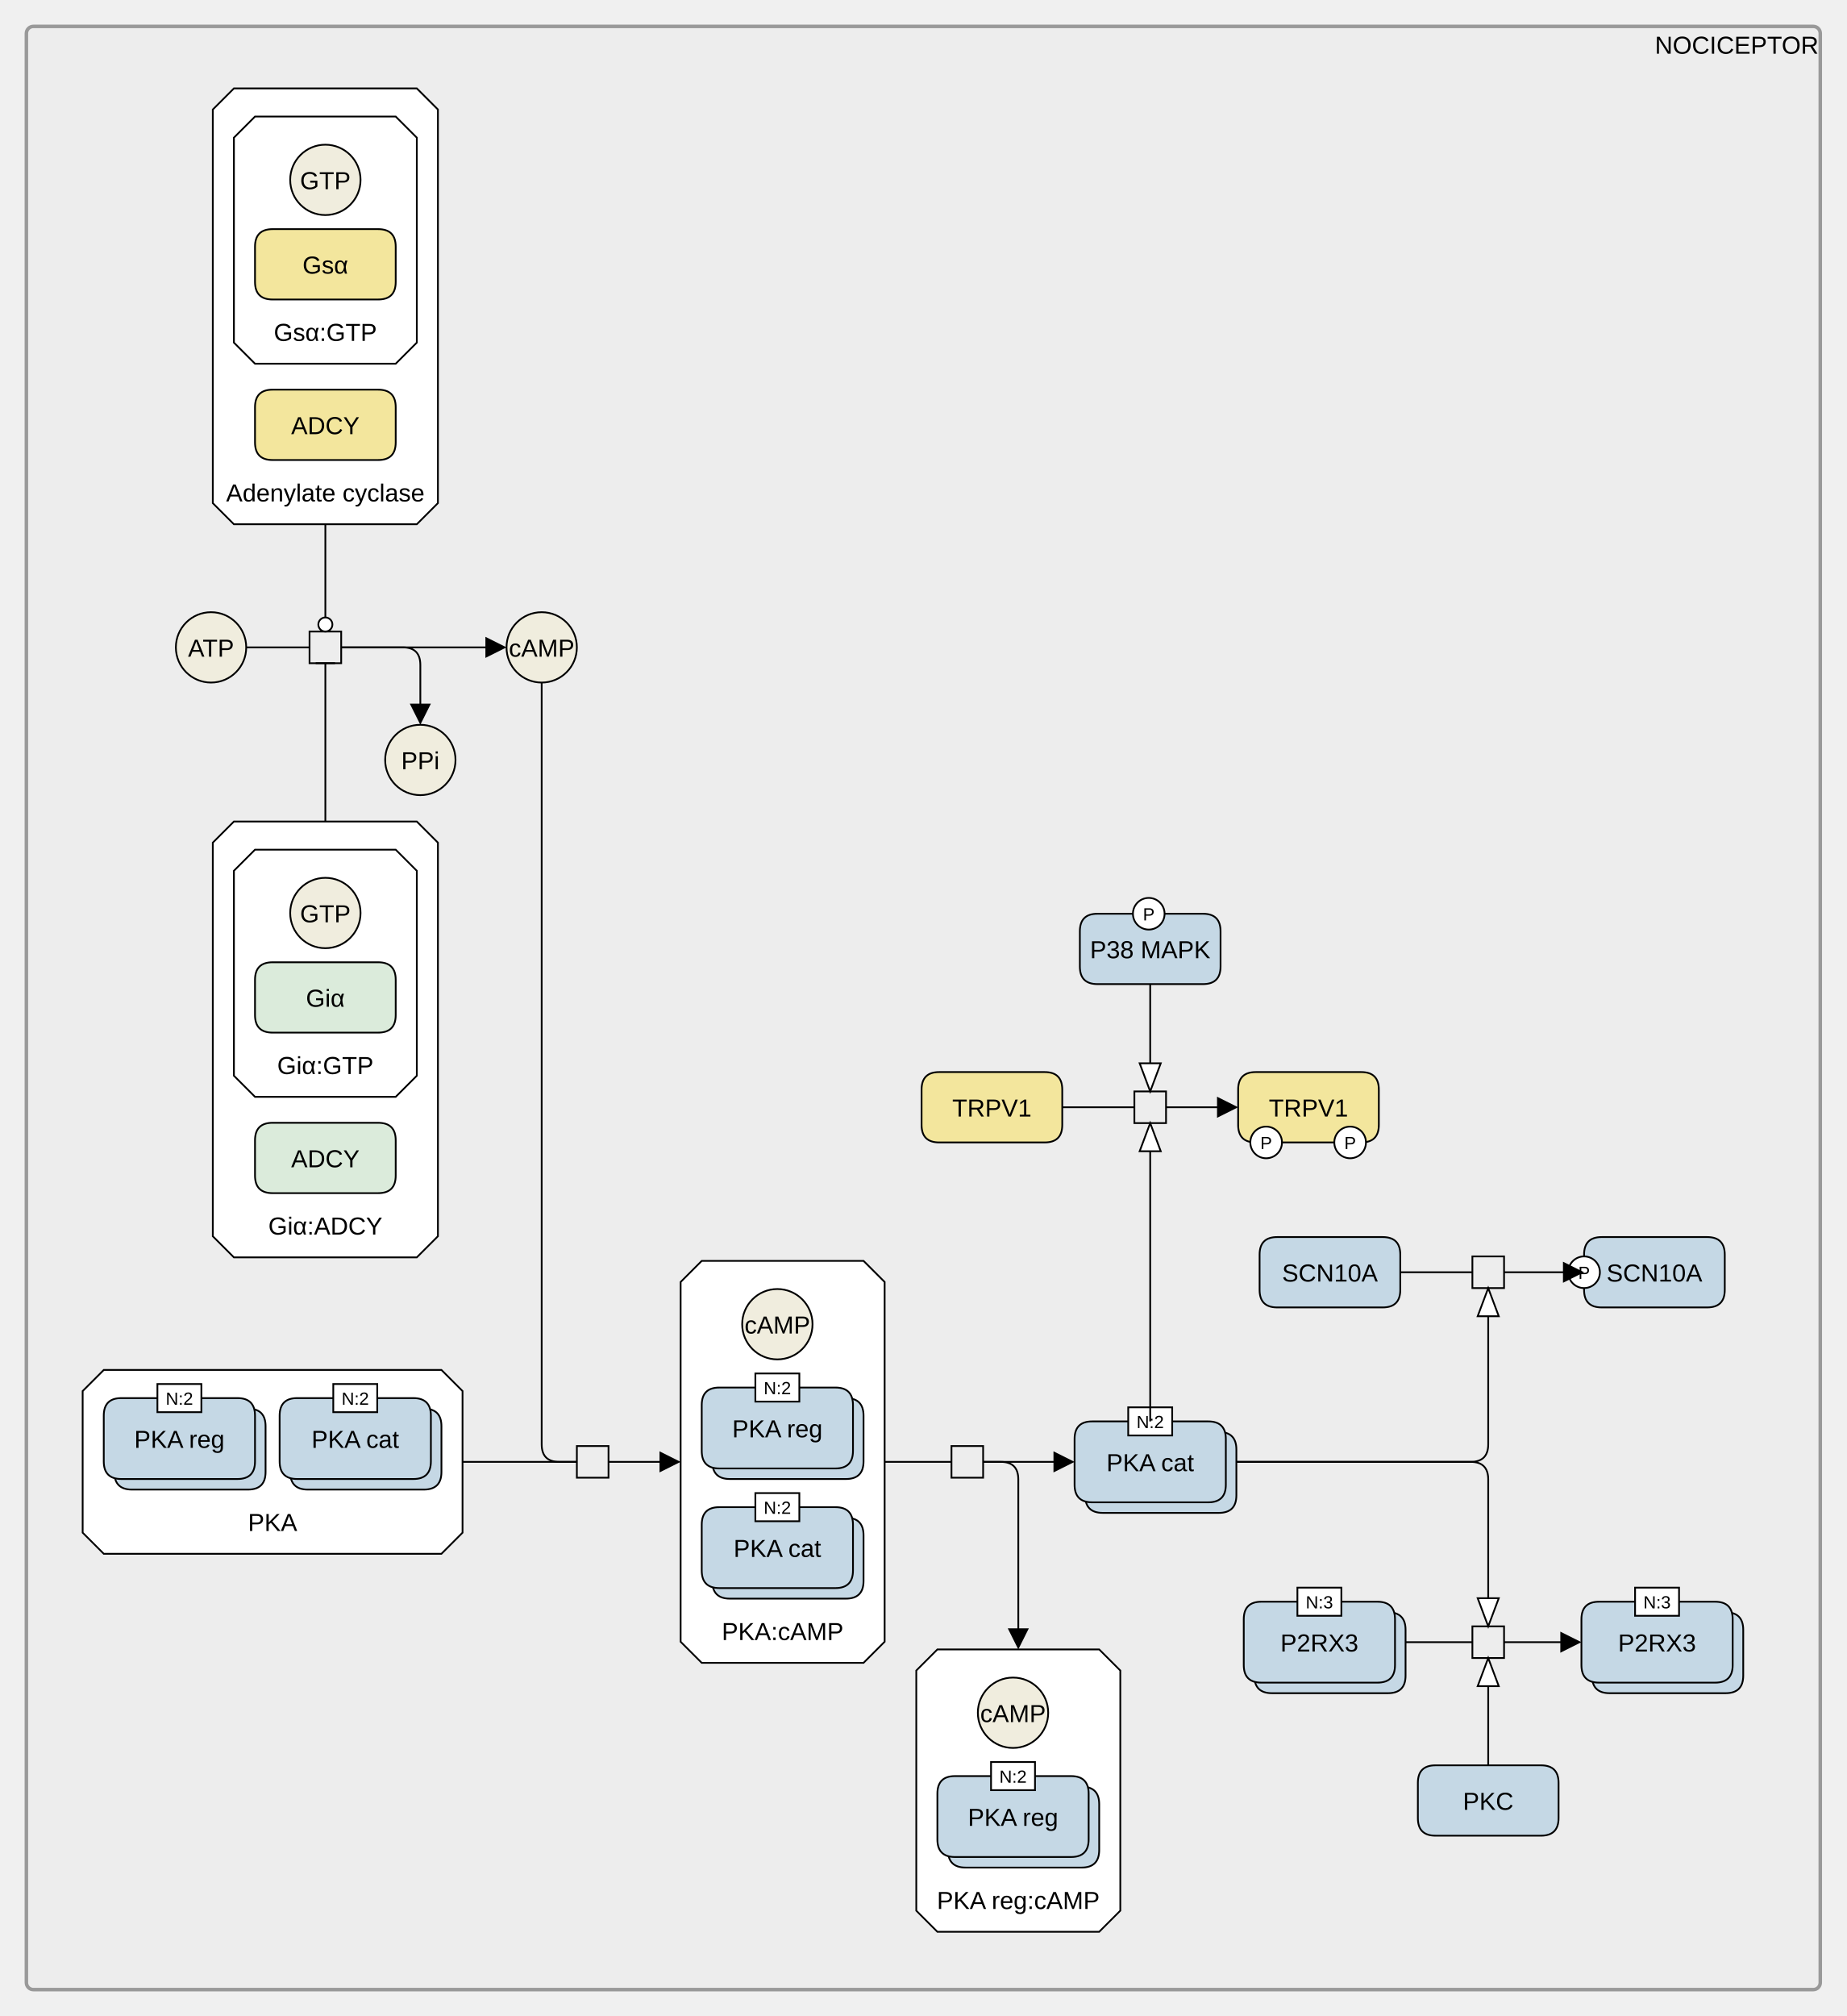
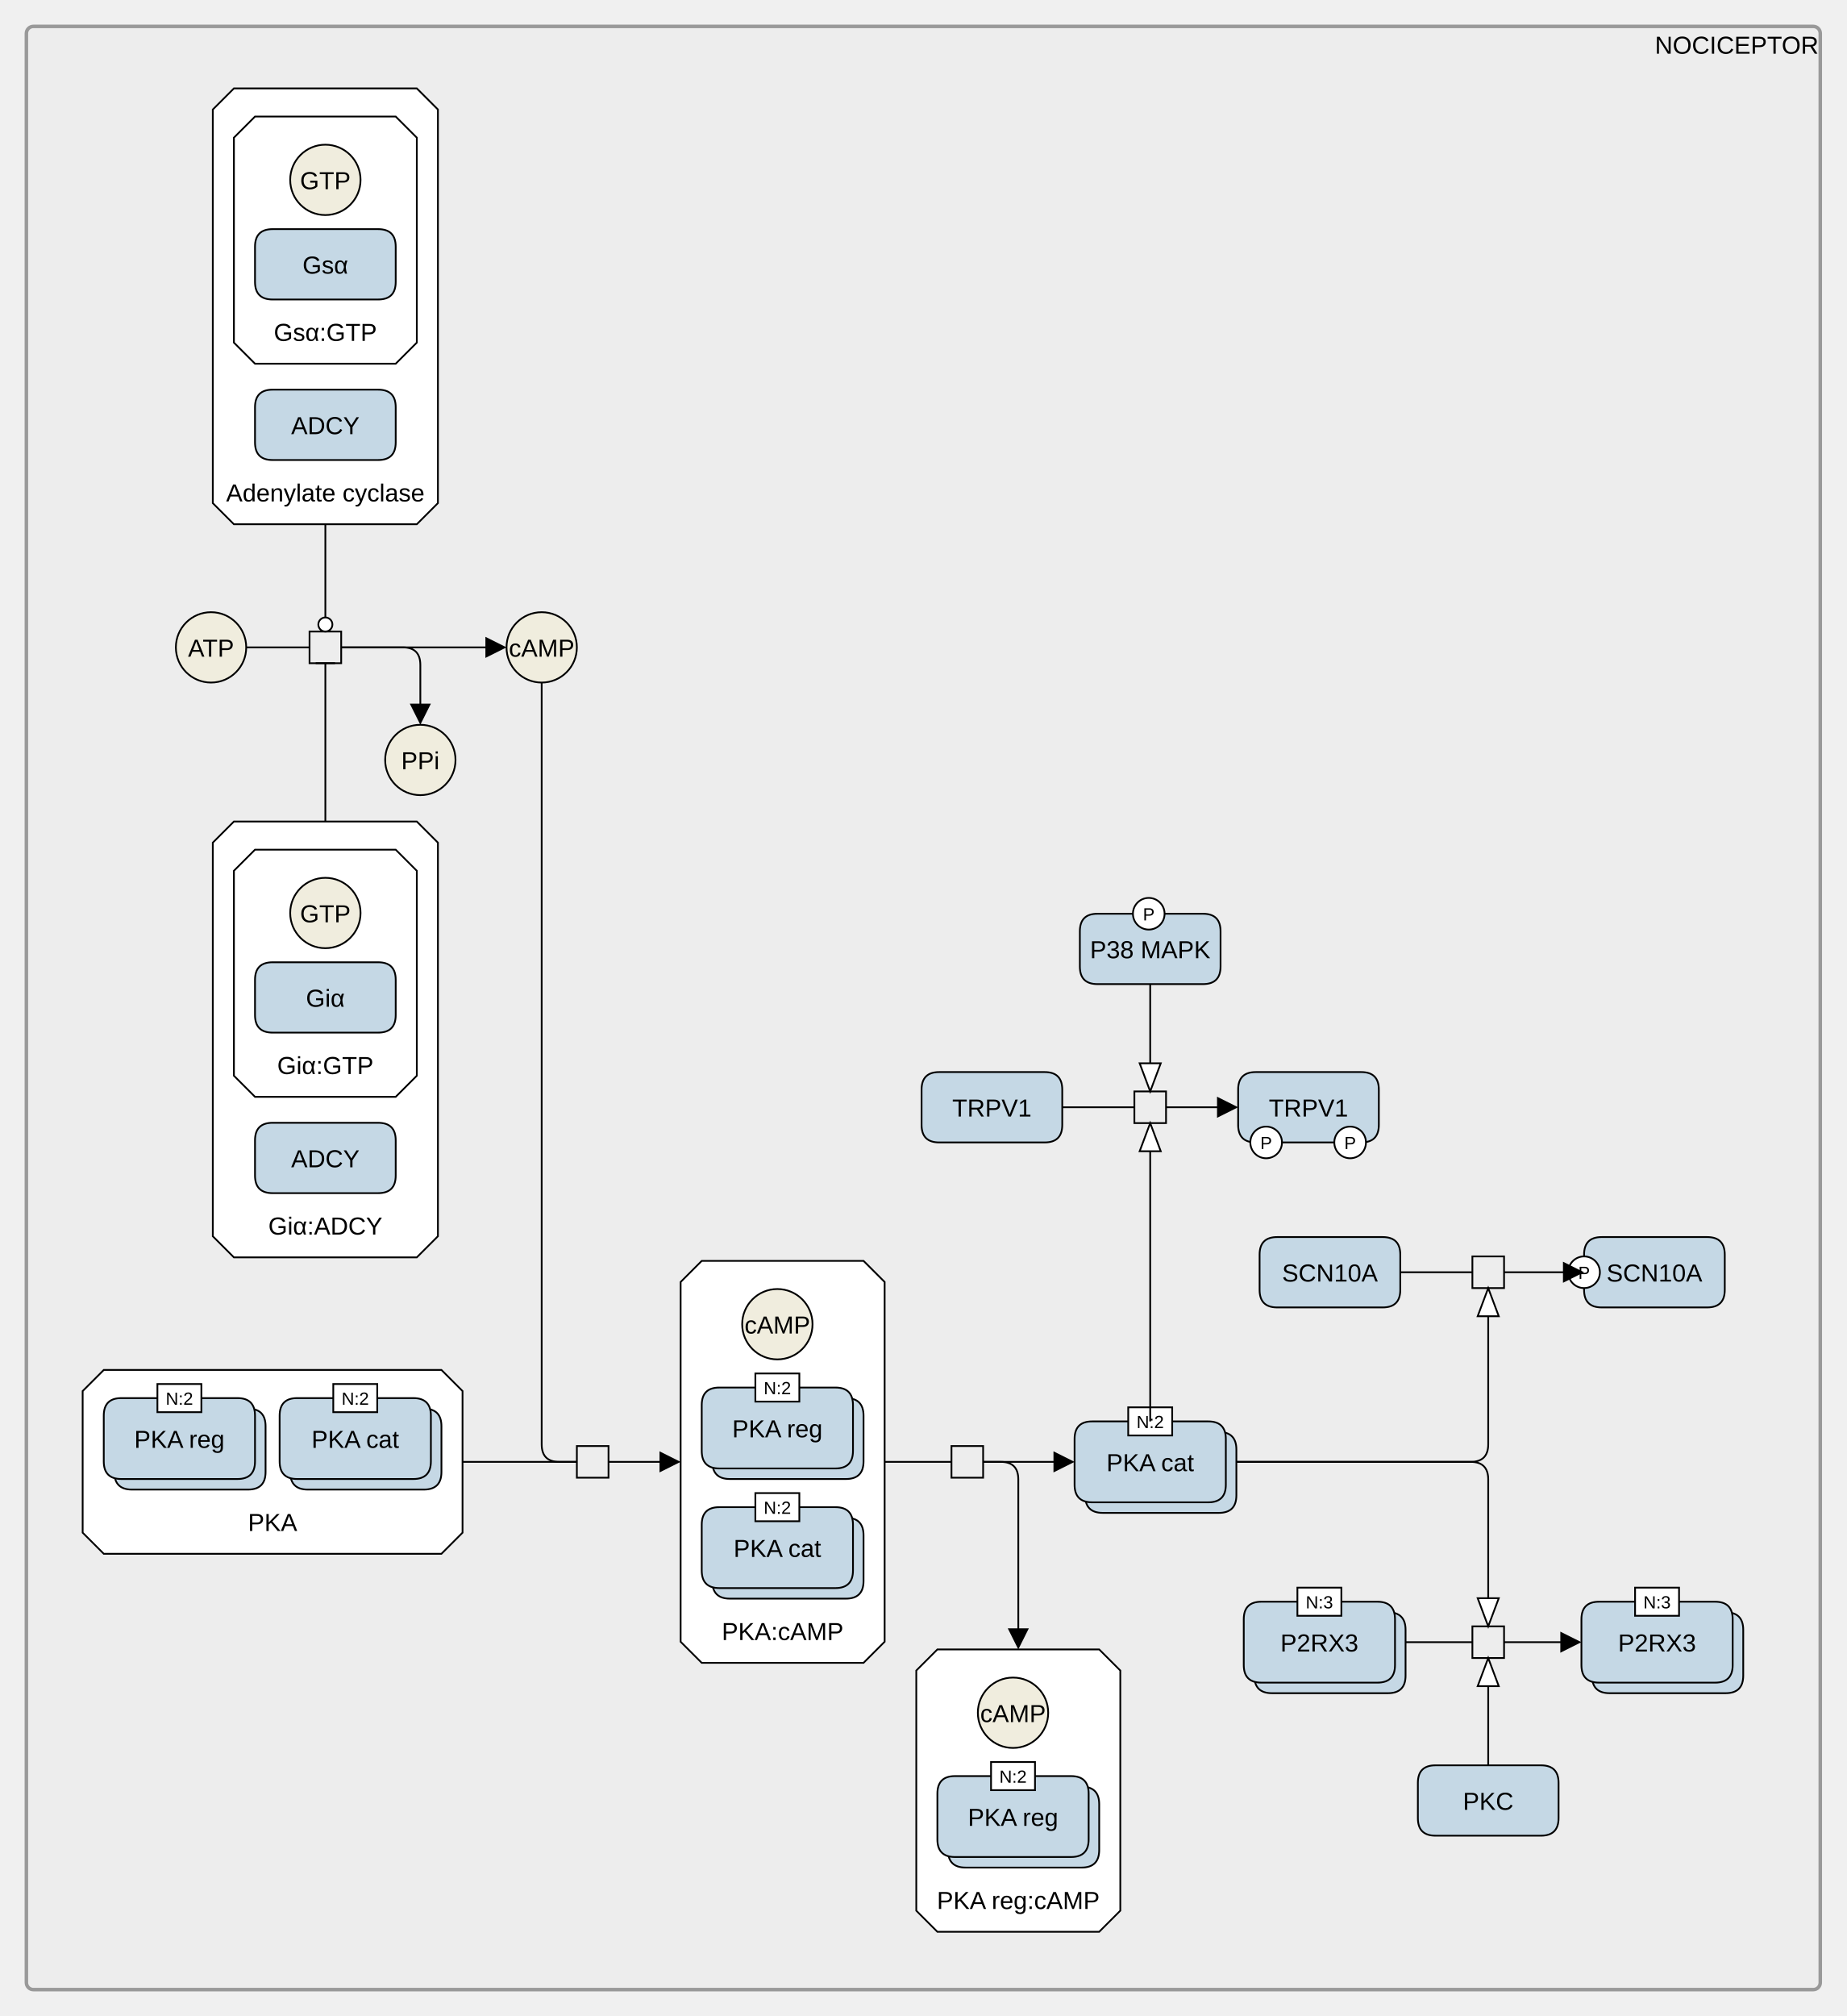
<svg xmlns="http://www.w3.org/2000/svg" width="1050" height="1146" viewBox="0 0 1050 1146" stroke-linecap="butt" stroke-miterlimit="10">
  <g transform="translate(-25,-25)">
    <path d="M40 44 C40 41.791 41.791 40 44 40 L1056 40 C1058.209 40 1060 41.791 1060 44 L1060 1152 C1060 1154.209 1058.209 1156 1056 1156 L44 1156 C41.791 1156 40 1154.209 40 1152 Z" fill="#999999" fill-opacity="0.031" stroke="none" />
    <path d="M40 44 C40 41.791 41.791 40 44 40 L1056 40 C1058.209 40 1060 41.791 1060 44 L1060 1152 C1060 1154.209 1058.209 1156 1056 1156 L44 1156 C41.791 1156 40 1154.209 40 1152 Z" fill="none" stroke="#999999" stroke-width="2" />
    <text x="1012.5" y="55.541" text-anchor="middle" font-family="'Dialog', Arial, Helvetica, sans-serif" font-size="14" fill="#000000" stroke="none" xml:space="preserve">NOCICEPTOR</text>
    <path d="M424 741.75 L516 741.75 L528 753.75 L528 958.25 L516 970.25 L424 970.25 L412 958.25 L412 753.75 Z" fill="#FFFFFF" stroke="none" />
    <path d="M424 741.75 L516 741.75 L528 753.75 L528 958.25 L516 970.25 L424 970.25 L412 958.25 L412 753.75 Z" fill="none" stroke="#000000" />
    <text x="470" y="957.291" text-anchor="middle" font-family="'Dialog', Arial, Helvetica, sans-serif" font-size="14" fill="#000000" stroke="none" xml:space="preserve">PKA:cAMP</text>
    <path d="M430 829.75 Q430 819.75 440 819.75 L506 819.75 Q516 819.75 516 829.75 L516 855.75 Q516 865.75 506 865.75 L440 865.75 Q430 865.75 430 855.75 Z" fill="#C5D8E5" stroke="none" />
    <path d="M430 829.75 Q430 819.75 440 819.75 L506 819.75 Q516 819.75 516 829.75 L516 855.75 Q516 865.75 506 865.75 L440 865.75 Q430 865.75 430 855.75 Z" fill="none" stroke="#000000" />
    <path d="M424 823.75 Q424 813.75 434 813.75 L500 813.75 Q510 813.75 510 823.75 L510 849.75 Q510 859.75 500 859.75 L434 859.75 Q424 859.75 424 849.75 Z" fill="#C5D8E5" stroke="none" />
    <path d="M424 823.75 Q424 813.75 434 813.75 L500 813.75 Q510 813.75 510 823.75 L510 849.75 Q510 859.75 500 859.75 L434 859.75 Q424 859.75 424 849.75 Z" fill="none" stroke="#000000" />
    <text x="467" y="842.041" text-anchor="middle" font-family="'Dialog', Arial, Helvetica, sans-serif" font-size="14" fill="#000000" stroke="none" xml:space="preserve">PKA reg</text>
    <path d="M454.5 805.75 L479.5 805.75 L479.5 821.75 L454.5 821.75 Z" fill="#FFFFFF" stroke="none" />
    <path d="M454.5 805.75 L479.5 805.75 L479.5 821.75 L454.5 821.75 Z" fill="none" stroke="#000000" />
    <text x="467" y="817.529" text-anchor="middle" font-family="'Dialog', Arial, Helvetica, sans-serif" font-size="10" fill="#000000" stroke="none" xml:space="preserve">N:2</text>
    <path d="M430 897.75 Q430 887.75 440 887.75 L506 887.75 Q516 887.75 516 897.75 L516 923.75 Q516 933.75 506 933.75 L440 933.75 Q430 933.75 430 923.75 Z" fill="#C5D8E5" stroke="none" />
    <path d="M430 897.75 Q430 887.75 440 887.75 L506 887.75 Q516 887.75 516 897.75 L516 923.75 Q516 933.75 506 933.75 L440 933.75 Q430 933.75 430 923.75 Z" fill="none" stroke="#000000" />
    <path d="M424 891.75 Q424 881.75 434 881.75 L500 881.75 Q510 881.75 510 891.75 L510 917.75 Q510 927.75 500 927.75 L434 927.75 Q424 927.75 424 917.75 Z" fill="#C5D8E5" stroke="none" />
    <path d="M424 891.75 Q424 881.75 434 881.75 L500 881.75 Q510 881.75 510 891.75 L510 917.75 Q510 927.75 500 927.75 L434 927.75 Q424 927.75 424 917.75 Z" fill="none" stroke="#000000" />
    <text x="467" y="910.041" text-anchor="middle" font-family="'Dialog', Arial, Helvetica, sans-serif" font-size="14" fill="#000000" stroke="none" xml:space="preserve">PKA cat</text>
    <path d="M454.5 873.75 L479.5 873.75 L479.5 889.75 L454.5 889.75 Z" fill="#FFFFFF" stroke="none" />
    <path d="M454.5 873.75 L479.5 873.75 L479.5 889.75 L454.5 889.75 Z" fill="none" stroke="#000000" />
    <text x="467" y="885.529" text-anchor="middle" font-family="'Dialog', Arial, Helvetica, sans-serif" font-size="10" fill="#000000" stroke="none" xml:space="preserve">N:2</text>
    <path d="M447 777.75 C447 766.704 455.954 757.75 467 757.75 L467 757.75 C478.046 757.75 487 766.704 487 777.75 L487 777.75 C487 788.796 478.046 797.75 467 797.75 L467 797.75 C455.954 797.75 447 788.796 447 777.75 Z" fill="#F0EDDE" stroke="none" />
    <path d="M447 777.75 C447 766.704 455.954 757.75 467 757.75 L467 757.75 C478.046 757.75 487 766.704 487 777.75 L487 777.75 C487 788.796 478.046 797.75 467 797.75 L467 797.75 C455.954 797.75 447 788.796 447 777.75 Z" fill="none" stroke="#000000" />
    <text x="467" y="783.041" text-anchor="middle" font-family="'Dialog', Arial, Helvetica, sans-serif" font-size="14" fill="#000000" stroke="none" xml:space="preserve">cAMP</text>
    <path d="M558 962.622 L650 962.622 L662 974.622 L662 1111.122 L650 1123.122 L558 1123.122 L546 1111.122 L546 974.622 Z" fill="#FFFFFF" stroke="none" />
    <path d="M558 962.622 L650 962.622 L662 974.622 L662 1111.122 L650 1123.122 L558 1123.122 L546 1111.122 L546 974.622 Z" fill="none" stroke="#000000" />
    <text x="604" y="1110.164" text-anchor="middle" font-family="'Dialog', Arial, Helvetica, sans-serif" font-size="14" fill="#000000" stroke="none" xml:space="preserve">PKA reg:cAMP</text>
    <path d="M581 998.622 C581 987.576 589.954 978.622 601 978.622 L601 978.622 C612.046 978.622 621 987.576 621 998.622 L621 998.622 C621 1009.668 612.046 1018.622 601 1018.622 L601 1018.622 C589.954 1018.622 581 1009.668 581 998.622 Z" fill="#F0EDDE" stroke="none" />
    <path d="M581 998.622 C581 987.576 589.954 978.622 601 978.622 L601 978.622 C612.046 978.622 621 987.576 621 998.622 L621 998.622 C621 1009.668 612.046 1018.622 601 1018.622 L601 1018.622 C589.954 1018.622 581 1009.668 581 998.622 Z" fill="none" stroke="#000000" />
    <text x="601" y="1003.914" text-anchor="middle" font-family="'Dialog', Arial, Helvetica, sans-serif" font-size="14" fill="#000000" stroke="none" xml:space="preserve">cAMP</text>
    <path d="M564 1050.622 Q564 1040.622 574 1040.622 L640 1040.622 Q650 1040.622 650 1050.622 L650 1076.622 Q650 1086.622 640 1086.622 L574 1086.622 Q564 1086.622 564 1076.622 Z" fill="#C5D8E5" stroke="none" />
    <path d="M564 1050.622 Q564 1040.622 574 1040.622 L640 1040.622 Q650 1040.622 650 1050.622 L650 1076.622 Q650 1086.622 640 1086.622 L574 1086.622 Q564 1086.622 564 1076.622 Z" fill="none" stroke="#000000" />
    <path d="M558 1044.622 Q558 1034.622 568 1034.622 L634 1034.622 Q644 1034.622 644 1044.622 L644 1070.622 Q644 1080.622 634 1080.622 L568 1080.622 Q558 1080.622 558 1070.622 Z" fill="#C5D8E5" stroke="none" />
    <path d="M558 1044.622 Q558 1034.622 568 1034.622 L634 1034.622 Q644 1034.622 644 1044.622 L644 1070.622 Q644 1080.622 634 1080.622 L568 1080.622 Q558 1080.622 558 1070.622 Z" fill="none" stroke="#000000" />
    <text x="601" y="1062.914" text-anchor="middle" font-family="'Dialog', Arial, Helvetica, sans-serif" font-size="14" fill="#000000" stroke="none" xml:space="preserve">PKA reg</text>
    <path d="M588.5 1026.622 L613.5 1026.622 L613.5 1042.622 L588.5 1042.622 Z" fill="#FFFFFF" stroke="none" />
    <path d="M588.5 1026.622 L613.5 1026.622 L613.5 1042.622 L588.5 1042.622 Z" fill="none" stroke="#000000" />
    <text x="601" y="1038.402" text-anchor="middle" font-family="'Dialog', Arial, Helvetica, sans-serif" font-size="10" fill="#000000" stroke="none" xml:space="preserve">N:2</text>
    <path d="M84 803.75 L276 803.75 L288 815.75 L288 896.25 L276 908.25 L84 908.25 L72 896.25 L72 815.75 Z" fill="#FFFFFF" stroke="none" />
    <path d="M84 803.75 L276 803.75 L288 815.75 L288 896.25 L276 908.25 L84 908.25 L72 896.25 L72 815.75 Z" fill="none" stroke="#000000" />
    <text x="180" y="895.291" text-anchor="middle" font-family="'Dialog', Arial, Helvetica, sans-serif" font-size="14" fill="#000000" stroke="none" xml:space="preserve">PKA</text>
    <path d="M90 835.75 Q90 825.75 100 825.75 L166 825.75 Q176 825.75 176 835.75 L176 861.75 Q176 871.75 166 871.75 L100 871.75 Q90 871.75 90 861.75 Z" fill="#C5D8E5" stroke="none" />
    <path d="M90 835.75 Q90 825.75 100 825.75 L166 825.75 Q176 825.75 176 835.75 L176 861.75 Q176 871.75 166 871.75 L100 871.75 Q90 871.75 90 861.75 Z" fill="none" stroke="#000000" />
    <path d="M84 829.75 Q84 819.75 94 819.75 L160 819.75 Q170 819.75 170 829.75 L170 855.75 Q170 865.75 160 865.75 L94 865.75 Q84 865.75 84 855.75 Z" fill="#C5D8E5" stroke="none" />
    <path d="M84 829.75 Q84 819.75 94 819.75 L160 819.75 Q170 819.75 170 829.75 L170 855.75 Q170 865.75 160 865.75 L94 865.75 Q84 865.75 84 855.75 Z" fill="none" stroke="#000000" />
    <text x="127" y="848.041" text-anchor="middle" font-family="'Dialog', Arial, Helvetica, sans-serif" font-size="14" fill="#000000" stroke="none" xml:space="preserve">PKA reg</text>
    <path d="M114.5 811.75 L139.5 811.75 L139.5 827.75 L114.5 827.75 Z" fill="#FFFFFF" stroke="none" />
    <path d="M114.5 811.75 L139.5 811.75 L139.5 827.75 L114.5 827.75 Z" fill="none" stroke="#000000" />
    <text x="127" y="823.529" text-anchor="middle" font-family="'Dialog', Arial, Helvetica, sans-serif" font-size="10" fill="#000000" stroke="none" xml:space="preserve">N:2</text>
    <path d="M190 835.75 Q190 825.75 200 825.75 L266 825.75 Q276 825.75 276 835.75 L276 861.75 Q276 871.75 266 871.75 L200 871.75 Q190 871.75 190 861.75 Z" fill="#C5D8E5" stroke="none" />
    <path d="M190 835.75 Q190 825.75 200 825.75 L266 825.75 Q276 825.75 276 835.75 L276 861.75 Q276 871.75 266 871.75 L200 871.75 Q190 871.75 190 861.75 Z" fill="none" stroke="#000000" />
    <path d="M184 829.75 Q184 819.75 194 819.75 L260 819.75 Q270 819.75 270 829.75 L270 855.75 Q270 865.75 260 865.75 L194 865.75 Q184 865.75 184 855.75 Z" fill="#C5D8E5" stroke="none" />
    <path d="M184 829.75 Q184 819.75 194 819.75 L260 819.75 Q270 819.75 270 829.75 L270 855.75 Q270 865.75 260 865.75 L194 865.75 Q184 865.75 184 855.75 Z" fill="none" stroke="#000000" />
    <text x="227" y="848.041" text-anchor="middle" font-family="'Dialog', Arial, Helvetica, sans-serif" font-size="14" fill="#000000" stroke="none" xml:space="preserve">PKA cat</text>
    <path d="M214.5 811.75 L239.5 811.75 L239.5 827.75 L214.5 827.75 Z" fill="#FFFFFF" stroke="none" />
    <path d="M214.5 811.75 L239.5 811.75 L239.5 827.75 L214.5 827.75 Z" fill="none" stroke="#000000" />
    <text x="227" y="823.529" text-anchor="middle" font-family="'Dialog', Arial, Helvetica, sans-serif" font-size="10" fill="#000000" stroke="none" xml:space="preserve">N:2</text>
    <path d="M158 75.25 L262 75.25 L274 87.25 L274 311 L262 323 L158 323 L146 311 L146 87.25 Z" fill="#FFFFFF" stroke="none" />
    <path d="M158 75.25 L262 75.25 L274 87.25 L274 311 L262 323 L158 323 L146 311 L146 87.25 Z" fill="none" stroke="#000000" />
    <text x="210" y="310.041" text-anchor="middle" font-family="'Dialog', Arial, Helvetica, sans-serif" font-size="14" fill="#000000" stroke="none" xml:space="preserve">Adenylate cyclase</text>
-     <path d="M170 256.5 Q170 246.5 180 246.5 L240 246.5 Q250 246.5 250 256.5 L250 276.5 Q250 286.5 240 286.5 L180 286.5 Q170 286.5 170 276.5 Z" fill="#F3E69D" stroke="none" />
+     <path d="M170 256.5 Q170 246.5 180 246.5 L240 246.5 Q250 246.5 250 256.5 L250 276.5 Q250 286.5 240 286.5 L180 286.5 Q170 286.5 170 276.5 Z" fill="#C5D8E5" stroke="none" />
    <path d="M170 256.5 Q170 246.5 180 246.5 L240 246.5 Q250 246.5 250 256.5 L250 276.5 Q250 286.5 240 286.5 L180 286.5 Q170 286.5 170 276.5 Z" fill="none" stroke="#000000" />
    <text x="210" y="271.791" text-anchor="middle" font-family="'Dialog', Arial, Helvetica, sans-serif" font-size="14" fill="#000000" stroke="none" xml:space="preserve">ADCY</text>
    <path d="M170 91.25 L250 91.25 L262 103.25 L262 219.75 L250 231.75 L170 231.75 L158 219.75 L158 103.25 Z" fill="#FFFFFF" stroke="none" />
    <path d="M170 91.25 L250 91.25 L262 103.25 L262 219.75 L250 231.75 L170 231.75 L158 219.75 L158 103.25 Z" fill="none" stroke="#000000" />
    <text x="210" y="218.791" text-anchor="middle" font-family="'Dialog', Arial, Helvetica, sans-serif" font-size="14" fill="#000000" stroke="none" xml:space="preserve">Gsα:GTP</text>
-     <path d="M170 165.25 Q170 155.25 180 155.25 L240 155.25 Q250 155.25 250 165.25 L250 185.25 Q250 195.25 240 195.25 L180 195.25 Q170 195.25 170 185.25 Z" fill="#F3E69D" stroke="none" />
+     <path d="M170 165.25 Q170 155.25 180 155.25 L240 155.25 Q250 155.25 250 165.25 L250 185.25 Q250 195.25 240 195.25 L180 195.25 Q170 195.25 170 185.25 Z" fill="#C5D8E5" stroke="none" />
    <path d="M170 165.25 Q170 155.25 180 155.25 L240 155.25 Q250 155.25 250 165.25 L250 185.25 Q250 195.25 240 195.25 L180 195.25 Q170 195.25 170 185.25 Z" fill="none" stroke="#000000" />
    <text x="210" y="180.541" text-anchor="middle" font-family="'Dialog', Arial, Helvetica, sans-serif" font-size="14" fill="#000000" stroke="none" xml:space="preserve">Gsα</text>
    <path d="M190 127.25 C190 116.204 198.954 107.25 210 107.25 L210 107.25 C221.046 107.25 230 116.204 230 127.25 L230 127.25 C230 138.296 221.046 147.25 210 147.25 L210 147.25 C198.954 147.25 190 138.296 190 127.25 Z" fill="#F0EDDE" stroke="none" />
    <path d="M190 127.25 C190 116.204 198.954 107.25 210 107.25 L210 107.25 C221.046 107.25 230 116.204 230 127.25 L230 127.25 C230 138.296 221.046 147.25 210 147.25 L210 147.25 C198.954 147.25 190 138.296 190 127.25 Z" fill="none" stroke="#000000" />
    <text x="210" y="132.541" text-anchor="middle" font-family="'Dialog', Arial, Helvetica, sans-serif" font-size="14" fill="#000000" stroke="none" xml:space="preserve">GTP</text>
    <path d="M158 492 L262 492 L274 504 L274 727.75 L262 739.75 L158 739.75 L146 727.75 L146 504 Z" fill="#FFFFFF" stroke="none" />
    <path d="M158 492 L262 492 L274 504 L274 727.75 L262 739.75 L158 739.75 L146 727.75 L146 504 Z" fill="none" stroke="#000000" />
    <text x="210" y="726.791" text-anchor="middle" font-family="'Dialog', Arial, Helvetica, sans-serif" font-size="14" fill="#000000" stroke="none" xml:space="preserve">Giα:ADCY</text>
-     <path d="M170 673.25 Q170 663.25 180 663.25 L240 663.25 Q250 663.25 250 673.25 L250 693.25 Q250 703.25 240 703.25 L180 703.25 Q170 703.25 170 693.25 Z" fill="#DBEBDB" stroke="none" />
+     <path d="M170 673.25 Q170 663.25 180 663.25 L240 663.25 Q250 663.25 250 673.25 L250 693.25 Q250 703.25 240 703.25 L180 703.25 Q170 703.25 170 693.25 Z" fill="#C5D8E5" stroke="none" />
    <path d="M170 673.25 Q170 663.25 180 663.25 L240 663.25 Q250 663.25 250 673.25 L250 693.25 Q250 703.25 240 703.25 L180 703.25 Q170 703.25 170 693.25 Z" fill="none" stroke="#000000" />
    <text x="210" y="688.541" text-anchor="middle" font-family="'Dialog', Arial, Helvetica, sans-serif" font-size="14" fill="#000000" stroke="none" xml:space="preserve">ADCY</text>
    <path d="M170 508 L250 508 L262 520 L262 636.5 L250 648.5 L170 648.5 L158 636.5 L158 520 Z" fill="#FFFFFF" stroke="none" />
    <path d="M170 508 L250 508 L262 520 L262 636.5 L250 648.5 L170 648.5 L158 636.5 L158 520 Z" fill="none" stroke="#000000" />
    <text x="210" y="635.541" text-anchor="middle" font-family="'Dialog', Arial, Helvetica, sans-serif" font-size="14" fill="#000000" stroke="none" xml:space="preserve">Giα:GTP</text>
-     <path d="M170 582 Q170 572 180 572 L240 572 Q250 572 250 582 L250 602 Q250 612 240 612 L180 612 Q170 612 170 602 Z" fill="#DBEBDB" stroke="none" />
+     <path d="M170 582 Q170 572 180 572 L240 572 Q250 572 250 582 L250 602 Q250 612 240 612 L180 612 Q170 612 170 602 Z" fill="#C5D8E5" stroke="none" />
    <path d="M170 582 Q170 572 180 572 L240 572 Q250 572 250 582 L250 602 Q250 612 240 612 L180 612 Q170 612 170 602 Z" fill="none" stroke="#000000" />
    <text x="210" y="597.291" text-anchor="middle" font-family="'Dialog', Arial, Helvetica, sans-serif" font-size="14" fill="#000000" stroke="none" xml:space="preserve">Giα</text>
    <path d="M190 544 C190 532.954 198.954 524 210 524 L210 524 C221.046 524 230 532.954 230 544 L230 544 C230 555.046 221.046 564 210 564 L210 564 C198.954 564 190 555.046 190 544 Z" fill="#F0EDDE" stroke="none" />
    <path d="M190 544 C190 532.954 198.954 524 210 524 L210 524 C221.046 524 230 532.954 230 544 L230 544 C230 555.046 221.046 564 210 564 L210 564 C198.954 564 190 555.046 190 544 Z" fill="none" stroke="#000000" />
    <text x="210" y="549.291" text-anchor="middle" font-family="'Dialog', Arial, Helvetica, sans-serif" font-size="14" fill="#000000" stroke="none" xml:space="preserve">GTP</text>
    <path d="M313 393 C313 381.954 321.954 373 333 373 L333 373 C344.046 373 353 381.954 353 393 L353 393 C353 404.046 344.046 413 333 413 L333 413 C321.954 413 313 404.046 313 393 Z" fill="#F0EDDE" stroke="none" />
    <path d="M313 393 C313 381.954 321.954 373 333 373 L333 373 C344.046 373 353 381.954 353 393 L353 393 C353 404.046 344.046 413 333 413 L333 413 C321.954 413 313 404.046 313 393 Z" fill="none" stroke="#000000" />
    <text x="333" y="398.291" text-anchor="middle" font-family="'Dialog', Arial, Helvetica, sans-serif" font-size="14" fill="#000000" stroke="none" xml:space="preserve">cAMP</text>
    <path d="M125 393 C125 381.954 133.954 373 145 373 L145 373 C156.046 373 165 381.954 165 393 L165 393 C165 404.046 156.046 413 145 413 L145 413 C133.954 413 125 404.046 125 393 Z" fill="#F0EDDE" stroke="none" />
    <path d="M125 393 C125 381.954 133.954 373 145 373 L145 373 C156.046 373 165 381.954 165 393 L165 393 C165 404.046 156.046 413 145 413 L145 413 C133.954 413 125 404.046 125 393 Z" fill="none" stroke="#000000" />
    <text x="145" y="398.291" text-anchor="middle" font-family="'Dialog', Arial, Helvetica, sans-serif" font-size="14" fill="#000000" stroke="none" xml:space="preserve">ATP</text>
    <path d="M244 457 C244 445.954 252.954 437 264 437 L264 437 C275.046 437 284 445.954 284 457 L284 457 C284 468.046 275.046 477 264 477 L264 477 C252.954 477 244 468.046 244 457 Z" fill="#F0EDDE" stroke="none" />
    <path d="M244 457 C244 445.954 252.954 437 264 437 L264 437 C275.046 437 284 445.954 284 457 L284 457 C284 468.046 275.046 477 264 477 L264 477 C252.954 477 244 468.046 244 457 Z" fill="none" stroke="#000000" />
    <text x="264" y="462.291" text-anchor="middle" font-family="'Dialog', Arial, Helvetica, sans-serif" font-size="14" fill="#000000" stroke="none" xml:space="preserve">PPi</text>
    <path d="M642 849 Q642 839 652 839 L718 839 Q728 839 728 849 L728 875 Q728 885 718 885 L652 885 Q642 885 642 875 Z" fill="#C5D8E5" stroke="none" />
    <path d="M642 849 Q642 839 652 839 L718 839 Q728 839 728 849 L728 875 Q728 885 718 885 L652 885 Q642 885 642 875 Z" fill="none" stroke="#000000" />
    <path d="M636 843 Q636 833 646 833 L712 833 Q722 833 722 843 L722 869 Q722 879 712 879 L646 879 Q636 879 636 869 Z" fill="#C5D8E5" stroke="none" />
    <path d="M636 843 Q636 833 646 833 L712 833 Q722 833 722 843 L722 869 Q722 879 712 879 L646 879 Q636 879 636 869 Z" fill="none" stroke="#000000" />
    <text x="679" y="861.291" text-anchor="middle" font-family="'Dialog', Arial, Helvetica, sans-serif" font-size="14" fill="#000000" stroke="none" xml:space="preserve">PKA cat</text>
    <path d="M666.5 825 L691.5 825 L691.5 841 L666.5 841 Z" fill="#FFFFFF" stroke="none" />
    <path d="M666.5 825 L691.5 825 L691.5 841 L666.5 841 Z" fill="none" stroke="#000000" />
    <text x="679" y="836.779" text-anchor="middle" font-family="'Dialog', Arial, Helvetica, sans-serif" font-size="10" fill="#000000" stroke="none" xml:space="preserve">N:2</text>
-     <path d="M729 644.422 Q729 634.422 739 634.422 L799 634.422 Q809 634.422 809 644.422 L809 664.422 Q809 674.422 799 674.422 L739 674.422 Q729 674.422 729 664.422 Z" fill="#F3E69D" stroke="none" />
+     <path d="M729 644.422 Q729 634.422 739 634.422 L799 634.422 Q809 634.422 809 644.422 L809 664.422 Q809 674.422 799 674.422 L739 674.422 Q729 674.422 729 664.422 Z" fill="#C5D8E5" stroke="none" />
    <path d="M729 644.422 Q729 634.422 739 634.422 L799 634.422 Q809 634.422 809 644.422 L809 664.422 Q809 674.422 799 674.422 L739 674.422 Q729 674.422 729 664.422 Z" fill="none" stroke="#000000" />
    <text x="769" y="659.713" text-anchor="middle" font-family="'Dialog', Arial, Helvetica, sans-serif" font-size="14" fill="#000000" stroke="none" xml:space="preserve">TRPV1</text>
    <path d="M735.928 674.422 C735.928 669.452 739.957 665.422 744.928 665.422 L744.928 665.422 C749.898 665.422 753.928 669.452 753.928 674.422 L753.928 674.422 C753.928 679.393 749.898 683.422 744.928 683.422 L744.928 683.422 C739.957 683.422 735.928 679.393 735.928 674.422 Z" fill="#FFFFFF" stroke="none" />
    <path d="M735.928 674.422 C735.928 669.452 739.957 665.422 744.928 665.422 L744.928 665.422 C749.898 665.422 753.928 669.452 753.928 674.422 L753.928 674.422 C753.928 679.393 749.898 683.422 744.928 683.422 L744.928 683.422 C739.957 683.422 735.928 679.393 735.928 674.422 Z" fill="none" stroke="#000000" />
    <text x="744.928" y="678.202" text-anchor="middle" font-family="'Dialog', Arial, Helvetica, sans-serif" font-size="10" fill="#000000" stroke="none" xml:space="preserve">P</text>
    <path d="M783.677 674.422 C783.677 669.452 787.706 665.422 792.677 665.422 L792.677 665.422 C797.647 665.422 801.677 669.452 801.677 674.422 L801.677 674.422 C801.677 679.393 797.647 683.422 792.677 683.422 L792.677 683.422 C787.706 683.422 783.677 679.393 783.677 674.422 Z" fill="#FFFFFF" stroke="none" />
    <path d="M783.677 674.422 C783.677 669.452 787.706 665.422 792.677 665.422 L792.677 665.422 C797.647 665.422 801.677 669.452 801.677 674.422 L801.677 674.422 C801.677 679.393 797.647 683.422 792.677 683.422 L792.677 683.422 C787.706 683.422 783.677 679.393 783.677 674.422 Z" fill="none" stroke="#000000" />
    <text x="792.677" y="678.202" text-anchor="middle" font-family="'Dialog', Arial, Helvetica, sans-serif" font-size="10" fill="#000000" stroke="none" xml:space="preserve">P</text>
-     <path d="M549 644.422 Q549 634.422 559 634.422 L619 634.422 Q629 634.422 629 644.422 L629 664.422 Q629 674.422 619 674.422 L559 674.422 Q549 674.422 549 664.422 Z" fill="#F3E69D" stroke="none" />
+     <path d="M549 644.422 Q549 634.422 559 634.422 L619 634.422 Q629 634.422 629 644.422 L629 664.422 Q629 674.422 619 674.422 L559 674.422 Q549 674.422 549 664.422 Z" fill="#C5D8E5" stroke="none" />
    <path d="M549 644.422 Q549 634.422 559 634.422 L619 634.422 Q629 634.422 629 644.422 L629 664.422 Q629 674.422 619 674.422 L559 674.422 Q549 674.422 549 664.422 Z" fill="none" stroke="#000000" />
    <text x="589" y="659.713" text-anchor="middle" font-family="'Dialog', Arial, Helvetica, sans-serif" font-size="14" fill="#000000" stroke="none" xml:space="preserve">TRPV1</text>
    <path d="M930.195 951.5 Q930.195 941.5 940.195 941.5 L1006.195 941.5 Q1016.195 941.5 1016.195 951.5 L1016.195 977.5 Q1016.195 987.5 1006.195 987.5 L940.195 987.5 Q930.195 987.5 930.195 977.5 Z" fill="#C5D8E5" stroke="none" />
    <path d="M930.195 951.5 Q930.195 941.5 940.195 941.5 L1006.195 941.5 Q1016.195 941.5 1016.195 951.5 L1016.195 977.5 Q1016.195 987.5 1006.195 987.5 L940.195 987.5 Q930.195 987.5 930.195 977.5 Z" fill="none" stroke="#000000" />
    <path d="M924.195 945.5 Q924.195 935.5 934.195 935.5 L1000.195 935.5 Q1010.195 935.5 1010.195 945.5 L1010.195 971.5 Q1010.195 981.5 1000.195 981.5 L934.195 981.5 Q924.195 981.5 924.195 971.5 Z" fill="#C5D8E5" stroke="none" />
    <path d="M924.195 945.5 Q924.195 935.5 934.195 935.5 L1000.195 935.5 Q1010.195 935.5 1010.195 945.5 L1010.195 971.5 Q1010.195 981.5 1000.195 981.5 L934.195 981.5 Q924.195 981.5 924.195 971.5 Z" fill="none" stroke="#000000" />
    <text x="967.195" y="963.791" text-anchor="middle" font-family="'Dialog', Arial, Helvetica, sans-serif" font-size="14" fill="#000000" stroke="none" xml:space="preserve">P2RX3</text>
    <path d="M954.695 927.5 L979.695 927.5 L979.695 943.5 L954.695 943.5 Z" fill="#FFFFFF" stroke="none" />
    <path d="M954.695 927.5 L979.695 927.5 L979.695 943.5 L954.695 943.5 Z" fill="none" stroke="#000000" />
    <text x="967.195" y="939.279" text-anchor="middle" font-family="'Dialog', Arial, Helvetica, sans-serif" font-size="10" fill="#000000" stroke="none" xml:space="preserve">N:3</text>
    <path d="M738.195 951.5 Q738.195 941.5 748.195 941.5 L814.195 941.5 Q824.195 941.5 824.195 951.5 L824.195 977.5 Q824.195 987.5 814.195 987.5 L748.195 987.5 Q738.195 987.5 738.195 977.5 Z" fill="#C5D8E5" stroke="none" />
    <path d="M738.195 951.5 Q738.195 941.5 748.195 941.5 L814.195 941.5 Q824.195 941.5 824.195 951.5 L824.195 977.5 Q824.195 987.5 814.195 987.5 L748.195 987.5 Q738.195 987.5 738.195 977.5 Z" fill="none" stroke="#000000" />
    <path d="M732.195 945.5 Q732.195 935.5 742.195 935.5 L808.195 935.5 Q818.195 935.5 818.195 945.5 L818.195 971.5 Q818.195 981.5 808.195 981.5 L742.195 981.5 Q732.195 981.5 732.195 971.5 Z" fill="#C5D8E5" stroke="none" />
    <path d="M732.195 945.5 Q732.195 935.5 742.195 935.5 L808.195 935.5 Q818.195 935.5 818.195 945.5 L818.195 971.5 Q818.195 981.5 808.195 981.5 L742.195 981.5 Q732.195 981.5 732.195 971.5 Z" fill="none" stroke="#000000" />
    <text x="775.195" y="963.791" text-anchor="middle" font-family="'Dialog', Arial, Helvetica, sans-serif" font-size="14" fill="#000000" stroke="none" xml:space="preserve">P2RX3</text>
    <path d="M762.695 927.5 L787.695 927.5 L787.695 943.5 L762.695 943.5 Z" fill="#FFFFFF" stroke="none" />
    <path d="M762.695 927.5 L787.695 927.5 L787.695 943.5 L762.695 943.5 Z" fill="none" stroke="#000000" />
    <text x="775.195" y="939.279" text-anchor="middle" font-family="'Dialog', Arial, Helvetica, sans-serif" font-size="10" fill="#000000" stroke="none" xml:space="preserve">N:3</text>
    <path d="M831.195 1038.5 Q831.195 1028.5 841.195 1028.5 L901.195 1028.5 Q911.195 1028.5 911.195 1038.5 L911.195 1058.5 Q911.195 1068.5 901.195 1068.5 L841.195 1068.5 Q831.195 1068.5 831.195 1058.5 Z" fill="#C5D8E5" stroke="none" />
    <path d="M831.195 1038.5 Q831.195 1028.5 841.195 1028.5 L901.195 1028.5 Q911.195 1028.5 911.195 1038.5 L911.195 1058.5 Q911.195 1068.5 901.195 1068.5 L841.195 1068.5 Q831.195 1068.5 831.195 1058.5 Z" fill="none" stroke="#000000" />
    <text x="871.195" y="1053.791" text-anchor="middle" font-family="'Dialog', Arial, Helvetica, sans-serif" font-size="14" fill="#000000" stroke="none" xml:space="preserve">PKC</text>
    <path d="M639 554.422 Q639 544.422 649 544.422 L709 544.422 Q719 544.422 719 554.422 L719 574.422 Q719 584.422 709 584.422 L649 584.422 Q639 584.422 639 574.422 Z" fill="#C5D8E5" stroke="none" />
    <path d="M639 554.422 Q639 544.422 649 544.422 L709 544.422 Q719 544.422 719 554.422 L719 574.422 Q719 584.422 709 584.422 L649 584.422 Q639 584.422 639 574.422 Z" fill="none" stroke="#000000" />
    <text x="679" y="569.713" text-anchor="middle" font-family="'Dialog', Arial, Helvetica, sans-serif" font-size="14" fill="#000000" stroke="none" xml:space="preserve">P38 MAPK</text>
    <path d="M669.177 544.422 C669.177 539.452 673.206 535.422 678.177 535.422 L678.177 535.422 C683.147 535.422 687.177 539.452 687.177 544.422 L687.177 544.422 C687.177 549.393 683.147 553.422 678.177 553.422 L678.177 553.422 C673.206 553.422 669.177 549.393 669.177 544.422 Z" fill="#FFFFFF" stroke="none" />
    <path d="M669.177 544.422 C669.177 539.452 673.206 535.422 678.177 535.422 L678.177 535.422 C683.147 535.422 687.177 539.452 687.177 544.422 L687.177 544.422 C687.177 549.393 683.147 553.422 678.177 553.422 L678.177 553.422 C673.206 553.422 669.177 549.393 669.177 544.422 Z" fill="none" stroke="#000000" />
    <text x="678.177" y="548.202" text-anchor="middle" font-family="'Dialog', Arial, Helvetica, sans-serif" font-size="10" fill="#000000" stroke="none" xml:space="preserve">P</text>
    <path d="M741.195 738.211 Q741.195 728.211 751.195 728.211 L811.195 728.211 Q821.195 728.211 821.195 738.211 L821.195 758.211 Q821.195 768.211 811.195 768.211 L751.195 768.211 Q741.195 768.211 741.195 758.211 Z" fill="#C5D8E5" stroke="none" />
    <path d="M741.195 738.211 Q741.195 728.211 751.195 728.211 L811.195 728.211 Q821.195 728.211 821.195 738.211 L821.195 758.211 Q821.195 768.211 811.195 768.211 L751.195 768.211 Q741.195 768.211 741.195 758.211 Z" fill="none" stroke="#000000" />
    <text x="781.195" y="753.502" text-anchor="middle" font-family="'Dialog', Arial, Helvetica, sans-serif" font-size="14" fill="#000000" stroke="none" xml:space="preserve">SCN10A</text>
    <path d="M925.695 738.211 Q925.695 728.211 935.695 728.211 L995.695 728.211 Q1005.695 728.211 1005.695 738.211 L1005.695 758.211 Q1005.695 768.211 995.695 768.211 L935.695 768.211 Q925.695 768.211 925.695 758.211 Z" fill="#C5D8E5" stroke="none" />
    <path d="M925.695 738.211 Q925.695 728.211 935.695 728.211 L995.695 728.211 Q1005.695 728.211 1005.695 738.211 L1005.695 758.211 Q1005.695 768.211 995.695 768.211 L935.695 768.211 Q925.695 768.211 925.695 758.211 Z" fill="none" stroke="#000000" />
    <text x="965.695" y="753.502" text-anchor="middle" font-family="'Dialog', Arial, Helvetica, sans-serif" font-size="14" fill="#000000" stroke="none" xml:space="preserve">SCN10A</text>
    <path d="M916.695 748.211 C916.695 743.24 920.724 739.211 925.695 739.211 L925.695 739.211 C930.665 739.211 934.695 743.24 934.695 748.211 L934.695 748.211 C934.695 753.182 930.665 757.211 925.695 757.211 L925.695 757.211 C920.724 757.211 916.695 753.182 916.695 748.211 Z" fill="#FFFFFF" stroke="none" />
    <path d="M916.695 748.211 C916.695 743.24 920.724 739.211 925.695 739.211 L925.695 739.211 C930.665 739.211 934.695 743.24 934.695 748.211 L934.695 748.211 C934.695 753.182 930.665 757.211 925.695 757.211 L925.695 757.211 C920.724 757.211 916.695 753.182 916.695 748.211 Z" fill="none" stroke="#000000" />
    <text x="925.695" y="751.991" text-anchor="middle" font-family="'Dialog', Arial, Helvetica, sans-serif" font-size="10" fill="#000000" stroke="none" xml:space="preserve">P</text>
    <path d="M353 847 L371 847 L371 865 L353 865 Z" fill="none" stroke="#000000" />
    <path d="M201 384 L219 384 L219 402 L201 402 Z" fill="none" stroke="#000000" />
    <path d="M566 847 L584 847 L584 865 L566 865 Z" fill="none" stroke="#000000" />
    <path d="M670 645.422 L688 645.422 L688 663.422 L670 663.422 Z" fill="none" stroke="#000000" />
    <path d="M862.195 949.5 L880.195 949.5 L880.195 967.5 L862.195 967.5 Z" fill="none" stroke="#000000" />
    <path d="M862.195 739.211 L880.195 739.211 L880.195 757.211 L862.195 757.211 Z" fill="none" stroke="#000000" />
    <path d="M288 856 L353 856" fill="none" stroke="#000000" />
    <path d="M371 856 L401 856" fill="none" stroke="#000000" />
    <path d="M412 856 L400 862 L400 850 Z" fill="#000000" stroke="none" />
    <path d="M333 413 L333 846 Q333 856 343 856 L353 856" fill="none" stroke="#000000" />
    <path d="M165 393 L201 393" fill="none" stroke="#000000" />
    <path d="M219 393 L302 393" fill="none" stroke="#000000" />
    <path d="M313 393 L301 399 L301 387 Z" fill="#000000" stroke="none" />
    <path d="M219 393 L254 393 Q264 393 264 403 L264 426" fill="none" stroke="#000000" />
    <path d="M264 437 L258 425 L270 425 Z" fill="#000000" stroke="none" />
    <path d="M210 323 L210 376" fill="none" stroke="#000000" />
    <circle cx="210" cy="380" r="4" fill="white" stroke="#000000" />
    <path d="M210 492 L210 402" fill="none" stroke="#000000" />
    <path d="M205 402 L215 402" fill="none" stroke="#000000" stroke-linecap="square" />
    <path d="M528 856 L566 856" fill="none" stroke="#000000" />
    <path d="M584 856 L594 856 Q604 856 604 866 L604 951.622" fill="none" stroke="#000000" />
    <path d="M604 962.622 L598 950.622 L610 950.622 Z" fill="#000000" stroke="none" />
    <path d="M584 856 L625 856" fill="none" stroke="#000000" />
    <path d="M636 856 L624 862 L624 850 Z" fill="#000000" stroke="none" />
    <path d="M629 654.422 L670 654.422" fill="none" stroke="#000000" />
    <path d="M688 654.422 L718 654.422" fill="none" stroke="#000000" />
    <path d="M729 654.422 L717 660.422 L717 648.422 Z" fill="#000000" stroke="none" />
    <path d="M679 833 L679 678.422" fill="none" stroke="#000000" />
    <path d="M679 663.422 L685 679.422 L673 679.422 Z" fill="white" stroke="#000000" />
    <path d="M679 584.422 L679 630.422" fill="none" stroke="#000000" />
    <path d="M679 645.422 L673 629.422 L685 629.422 Z" fill="white" stroke="#000000" />
    <path d="M824.195 958.5 L862.195 958.5" fill="none" stroke="#000000" />
    <path d="M880.195 958.5 L913.195 958.5" fill="none" stroke="#000000" />
    <path d="M924.195 958.5 L912.195 964.5 L912.195 952.5 Z" fill="#000000" stroke="none" />
    <path d="M871.195 1028.5 L871.195 982.5" fill="none" stroke="#000000" />
    <path d="M871.195 967.5 L877.195 983.5 L865.195 983.5 Z" fill="white" stroke="#000000" />
    <path d="M728 856 L861.195 856 Q871.195 856 871.195 866 L871.195 934.5" fill="none" stroke="#000000" />
    <path d="M871.195 949.5 L865.195 933.5 L877.195 933.5 Z" fill="white" stroke="#000000" />
    <path d="M821.195 748.211 L862.195 748.211" fill="none" stroke="#000000" />
    <path d="M880.195 748.211 L914.695 748.211" fill="none" stroke="#000000" />
    <path d="M925.695 748.211 L913.695 754.211 L913.695 742.211 Z" fill="#000000" stroke="none" />
    <path d="M728 856 L861.195 856 Q871.195 856 871.195 846 L871.195 772.211" fill="none" stroke="#000000" />
    <path d="M871.195 757.211 L877.195 773.211 L865.195 773.211 Z" fill="white" stroke="#000000" />
  </g>
</svg>
